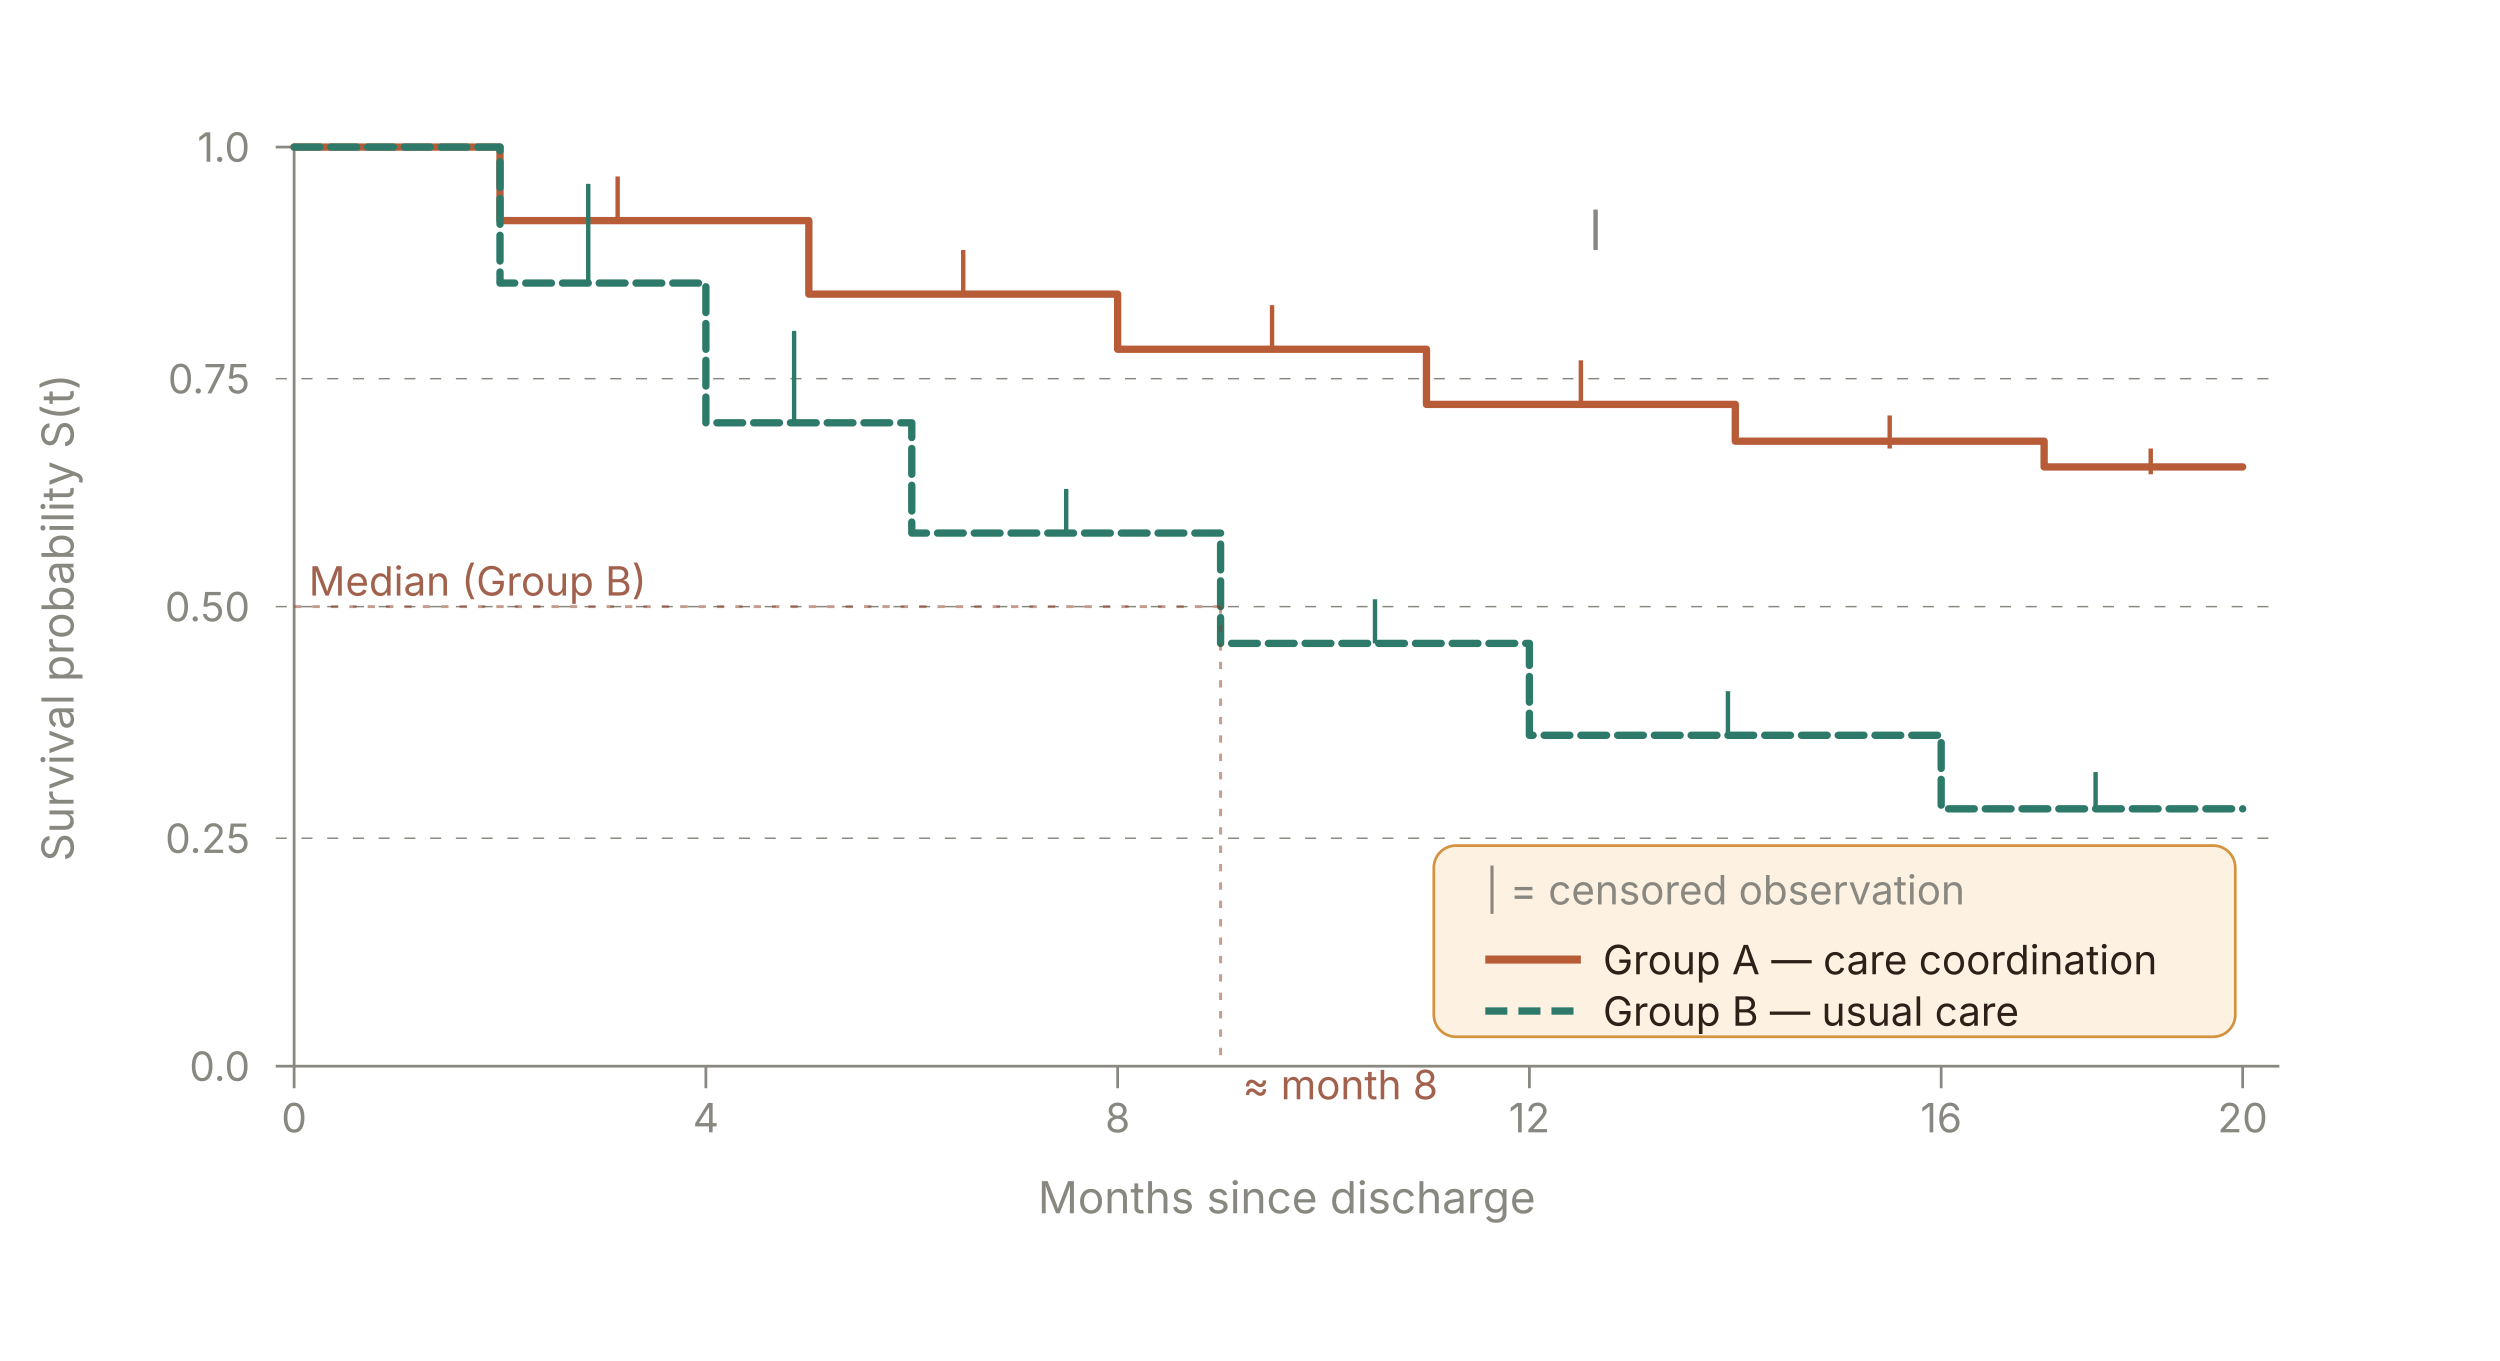
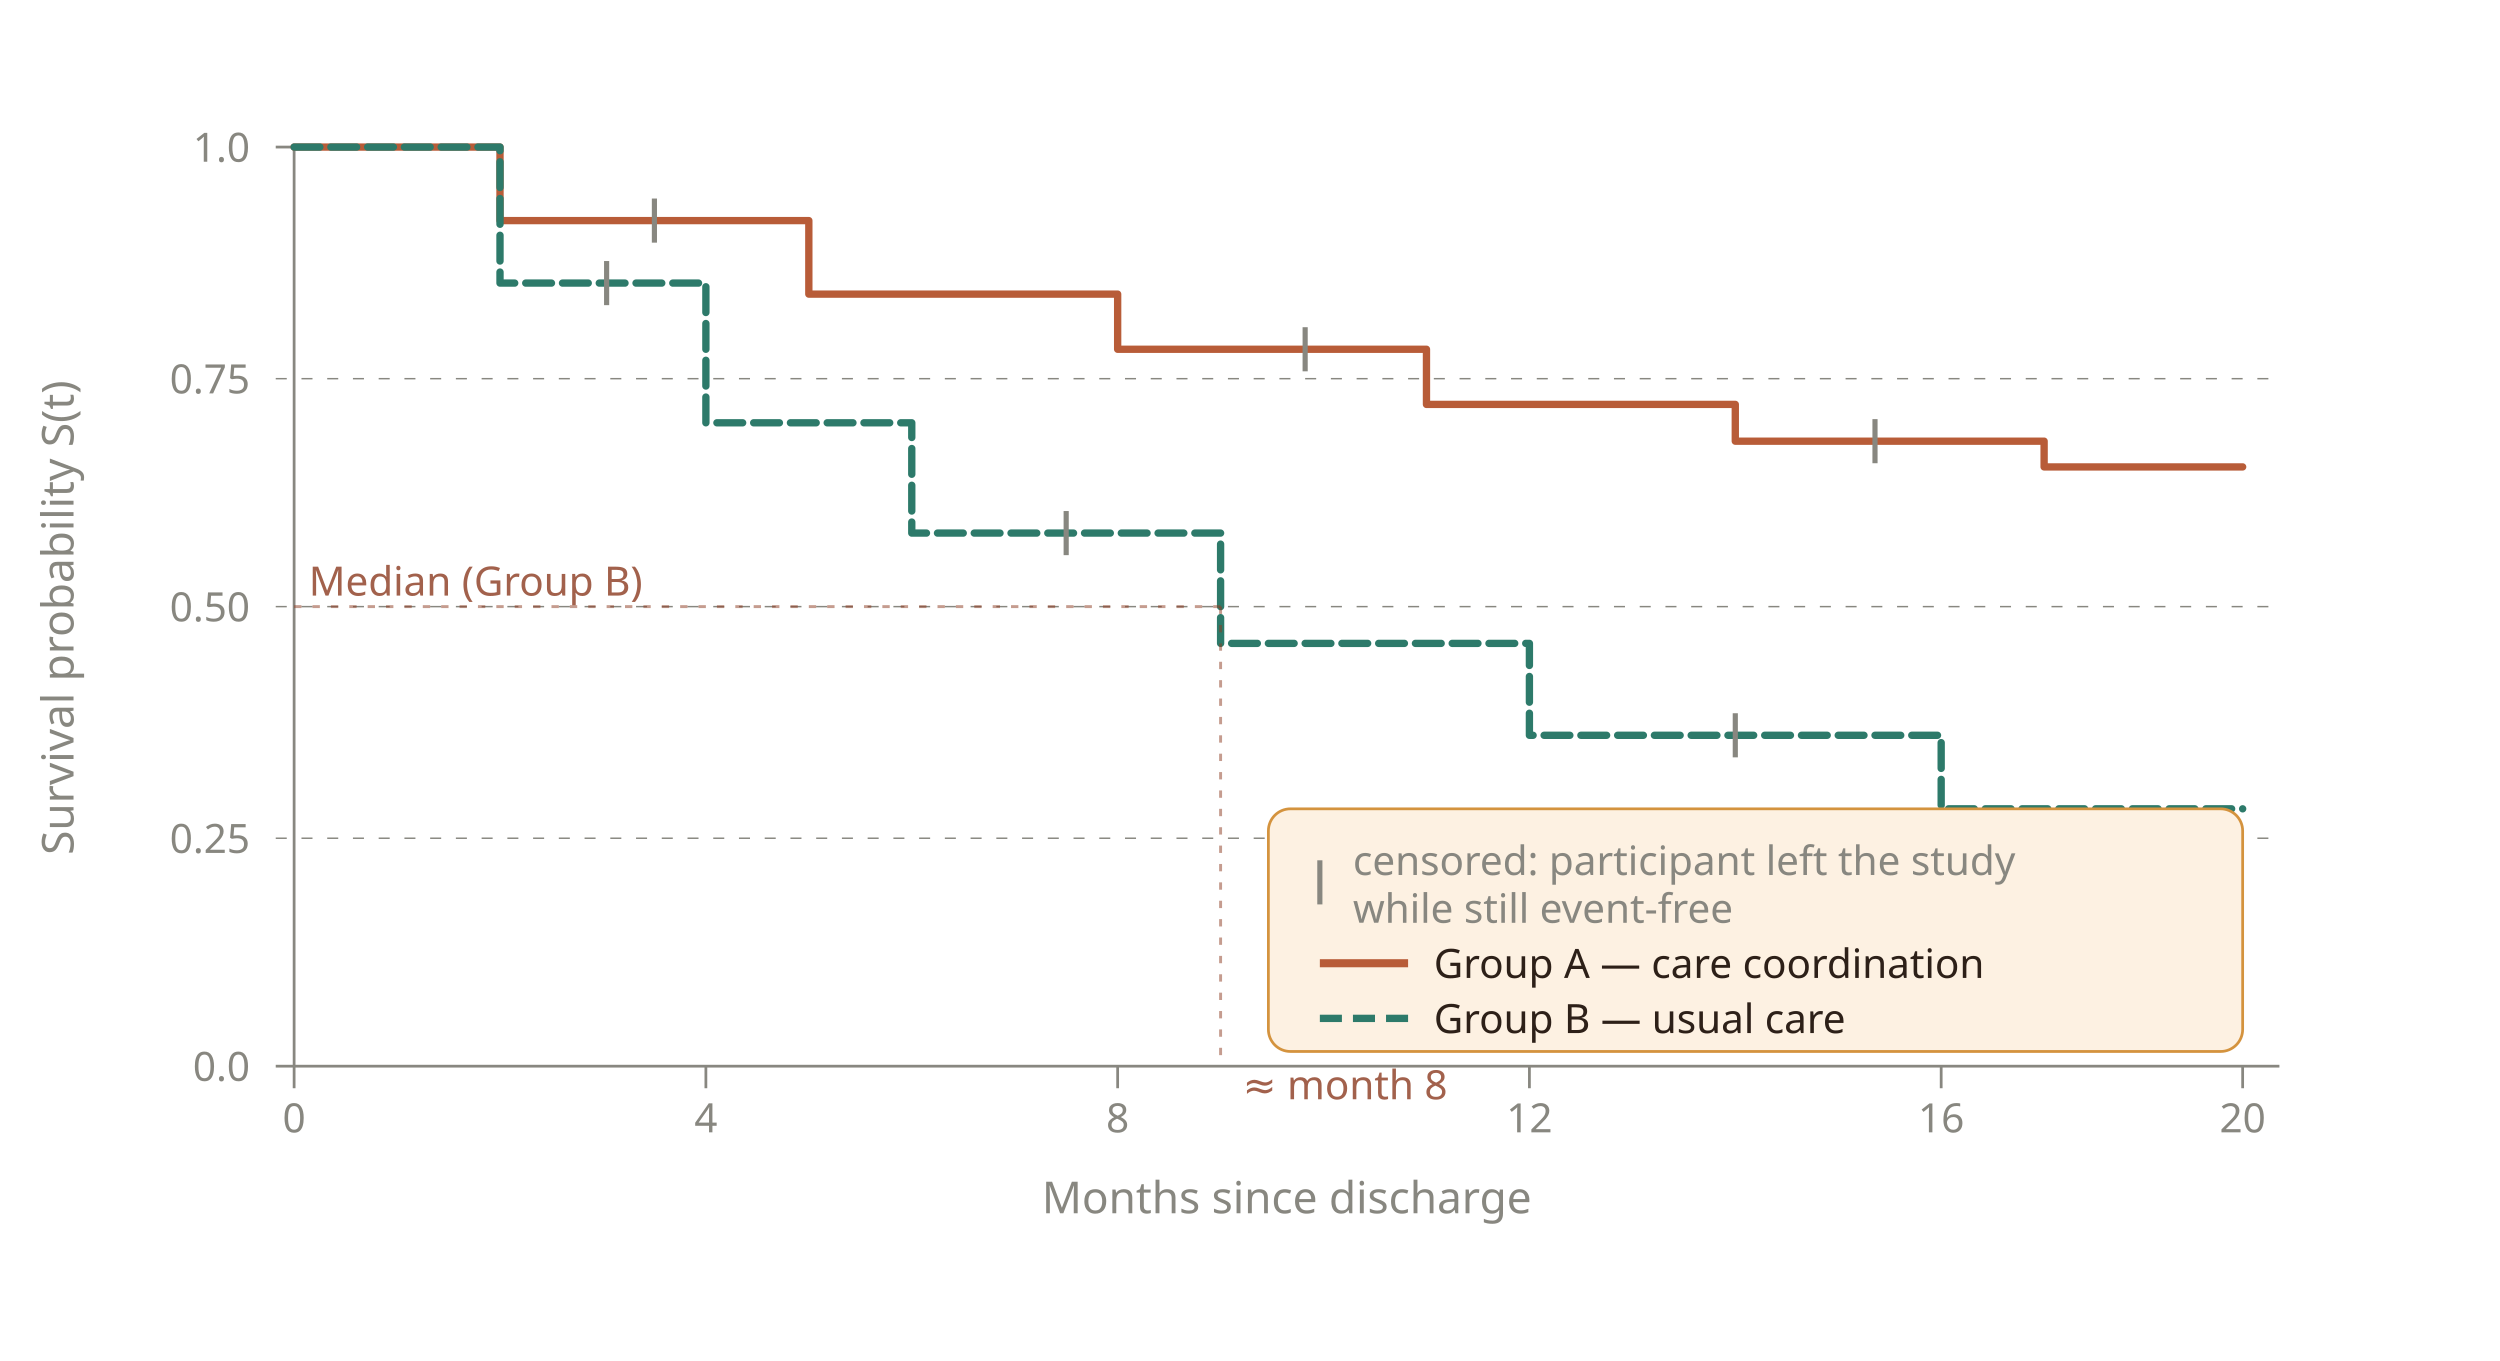
<svg xmlns="http://www.w3.org/2000/svg" width="100%" viewBox="0 0 680 370" role="img">
  <line x1="80" y1="40" x2="80" y2="290" stroke="#888780" stroke-width="0.75" />
  <line x1="80" y1="290" x2="620" y2="290" stroke="#888780" stroke-width="0.75" />
-   <text font-family="-apple-system,BlinkMacSystemFont,Segoe UI,sans-serif" font-size="12" fill="#888780" x="20" y="168" text-anchor="middle" transform="rotate(-90,20,168)">Survival probability S(t)</text>
-   <text font-family="-apple-system,BlinkMacSystemFont,Segoe UI,sans-serif" font-size="12" fill="#888780" x="350" y="330" text-anchor="middle">Months since discharge</text>
+   <text font-family="sans-serif" font-size="12" fill="#888780" x="20" y="168" text-anchor="middle" transform="rotate(-90,20,168)">Survival probability S(t)</text>
+   <text font-family="sans-serif" font-size="12" fill="#888780" x="350" y="330" text-anchor="middle">Months since discharge</text>
  <line x1="75" y1="290" x2="80" y2="290" stroke="#888780" stroke-width="0.75" />
-   <text font-family="-apple-system,BlinkMacSystemFont,Segoe UI,sans-serif" font-size="11" fill="#888780" x="68" y="294" text-anchor="end">0.0</text>
+   <text font-family="sans-serif" font-size="11" fill="#888780" x="68" y="294" text-anchor="end">0.0</text>
  <line x1="75" y1="228" x2="620" y2="228" stroke="#888780" stroke-width="0.4" stroke-dasharray="3 4" />
-   <text font-family="-apple-system,BlinkMacSystemFont,Segoe UI,sans-serif" font-size="11" fill="#888780" x="68" y="232" text-anchor="end">0.25</text>
+   <text font-family="sans-serif" font-size="11" fill="#888780" x="68" y="232" text-anchor="end">0.25</text>
  <line x1="75" y1="165" x2="620" y2="165" stroke="#888780" stroke-width="0.4" stroke-dasharray="3 4" />
-   <text font-family="-apple-system,BlinkMacSystemFont,Segoe UI,sans-serif" font-size="11" fill="#888780" x="68" y="169" text-anchor="end">0.50</text>
+   <text font-family="sans-serif" font-size="11" fill="#888780" x="68" y="169" text-anchor="end">0.50</text>
  <line x1="75" y1="103" x2="620" y2="103" stroke="#888780" stroke-width="0.4" stroke-dasharray="3 4" />
-   <text font-family="-apple-system,BlinkMacSystemFont,Segoe UI,sans-serif" font-size="11" fill="#888780" x="68" y="107" text-anchor="end">0.75</text>
+   <text font-family="sans-serif" font-size="11" fill="#888780" x="68" y="107" text-anchor="end">0.75</text>
  <line x1="75" y1="40" x2="80" y2="40" stroke="#888780" stroke-width="0.75" />
-   <text font-family="-apple-system,BlinkMacSystemFont,Segoe UI,sans-serif" font-size="11" fill="#888780" x="68" y="44" text-anchor="end">1.0</text>
+   <text font-family="sans-serif" font-size="11" fill="#888780" x="68" y="44" text-anchor="end">1.0</text>
  <line x1="80" y1="290" x2="80" y2="296" stroke="#888780" stroke-width="0.75" />
-   <text font-family="-apple-system,BlinkMacSystemFont,Segoe UI,sans-serif" font-size="11" fill="#888780" x="80" y="308" text-anchor="middle">0</text>
+   <text font-family="sans-serif" font-size="11" fill="#888780" x="80" y="308" text-anchor="middle">0</text>
  <line x1="192" y1="290" x2="192" y2="296" stroke="#888780" stroke-width="0.75" />
-   <text font-family="-apple-system,BlinkMacSystemFont,Segoe UI,sans-serif" font-size="11" fill="#888780" x="192" y="308" text-anchor="middle">4</text>
+   <text font-family="sans-serif" font-size="11" fill="#888780" x="192" y="308" text-anchor="middle">4</text>
  <line x1="304" y1="290" x2="304" y2="296" stroke="#888780" stroke-width="0.75" />
-   <text font-family="-apple-system,BlinkMacSystemFont,Segoe UI,sans-serif" font-size="11" fill="#888780" x="304" y="308" text-anchor="middle">8</text>
+   <text font-family="sans-serif" font-size="11" fill="#888780" x="304" y="308" text-anchor="middle">8</text>
  <line x1="416" y1="290" x2="416" y2="296" stroke="#888780" stroke-width="0.75" />
-   <text font-family="-apple-system,BlinkMacSystemFont,Segoe UI,sans-serif" font-size="11" fill="#888780" x="416" y="308" text-anchor="middle">12</text>
+   <text font-family="sans-serif" font-size="11" fill="#888780" x="416" y="308" text-anchor="middle">12</text>
  <line x1="528" y1="290" x2="528" y2="296" stroke="#888780" stroke-width="0.75" />
-   <text font-family="-apple-system,BlinkMacSystemFont,Segoe UI,sans-serif" font-size="11" fill="#888780" x="528" y="308" text-anchor="middle">16</text>
+   <text font-family="sans-serif" font-size="11" fill="#888780" x="528" y="308" text-anchor="middle">16</text>
  <line x1="610" y1="290" x2="610" y2="296" stroke="#888780" stroke-width="0.75" />
-   <text font-family="-apple-system,BlinkMacSystemFont,Segoe UI,sans-serif" font-size="11" fill="#888780" x="610" y="308" text-anchor="middle">20</text>
+   <text font-family="sans-serif" font-size="11" fill="#888780" x="610" y="308" text-anchor="middle">20</text>
  <polyline fill="none" stroke="#B85C38" stroke-width="2" stroke-linecap="round" stroke-linejoin="round" points="80,40 136,40 136,60 220,60 220,80 304,80 304,95 388,95 388,110 472,110 472,120 556,120 556,127 610,127" />
-   <line x1="168" y1="48" x2="168" y2="60" stroke="#B85C38" stroke-width="1.2" />
-   <line x1="262" y1="68" x2="262" y2="80" stroke="#B85C38" stroke-width="1.2" />
-   <line x1="346" y1="83" x2="346" y2="95" stroke="#B85C38" stroke-width="1.2" />
-   <line x1="430" y1="98" x2="430" y2="110" stroke="#B85C38" stroke-width="1.2" />
-   <line x1="514" y1="113" x2="514" y2="122" stroke="#B85C38" stroke-width="1.2" />
-   <line x1="585" y1="122" x2="585" y2="129" stroke="#B85C38" stroke-width="1.2" />
+   <line x1="178" y1="54" x2="178" y2="66" stroke="#888780" stroke-width="1.4" />
+   <line x1="355" y1="89" x2="355" y2="101" stroke="#888780" stroke-width="1.4" />
+   <line x1="510" y1="114" x2="510" y2="126" stroke="#888780" stroke-width="1.4" />
  <polyline fill="none" stroke="#2D7A6A" stroke-width="2" stroke-dasharray="7 3" stroke-linecap="round" stroke-linejoin="round" points="80,40 136,40 136,77 192,77 192,115 248,115 248,145 332,145 332,175 416,175 416,200 528,200 528,220 610,220" />
-   <line x1="160" y1="50" x2="160" y2="77" stroke="#2D7A6A" stroke-width="1.2" />
-   <line x1="216" y1="90" x2="216" y2="115" stroke="#2D7A6A" stroke-width="1.2" />
-   <line x1="290" y1="133" x2="290" y2="145" stroke="#2D7A6A" stroke-width="1.2" />
-   <line x1="374" y1="163" x2="374" y2="175" stroke="#2D7A6A" stroke-width="1.2" />
-   <line x1="470" y1="188" x2="470" y2="200" stroke="#2D7A6A" stroke-width="1.2" />
-   <line x1="570" y1="210" x2="570" y2="220" stroke="#2D7A6A" stroke-width="1.2" />
+   <line x1="165" y1="71" x2="165" y2="83" stroke="#888780" stroke-width="1.4" />
+   <line x1="290" y1="139" x2="290" y2="151" stroke="#888780" stroke-width="1.4" />
+   <line x1="472" y1="194" x2="472" y2="206" stroke="#888780" stroke-width="1.4" />
  <line x1="80" y1="165" x2="332" y2="165" stroke="#8B3A1F" stroke-width="0.8" stroke-dasharray="2 3" opacity="0.5" />
  <line x1="332" y1="165" x2="332" y2="290" stroke="#8B3A1F" stroke-width="0.8" stroke-dasharray="2 3" opacity="0.5" />
-   <text font-family="-apple-system,BlinkMacSystemFont,Segoe UI,sans-serif" font-size="11" fill="#8B3A1F" opacity="0.8" x="338" y="299">≈ month 8</text>
-   <text font-family="-apple-system,BlinkMacSystemFont,Segoe UI,sans-serif" font-size="11" fill="#8B3A1F" opacity="0.8" x="84" y="162">Median (Group B)</text>
-   <rect x="390" y="230" width="218" height="52" rx="6" fill="#FDF1E2" stroke="#D4933E" stroke-width="0.75" />
-   <line x1="434" y1="57" x2="434" y2="68" stroke="#888780" stroke-width="1.2" />
-   <text font-family="-apple-system,BlinkMacSystemFont,Segoe UI,sans-serif" font-size="11" fill="#888780" x="404" y="246">| = censored observation</text>
-   <line x1="404" y1="261" x2="430" y2="261" stroke="#B85C38" stroke-width="2.2" />
-   <text font-family="-apple-system,BlinkMacSystemFont,Segoe UI,sans-serif" font-size="11" fill="#2D2018" x="436" y="265">Group A — care coordination</text>
-   <line x1="404" y1="275" x2="430" y2="275" stroke="#2D7A6A" stroke-width="2" stroke-dasharray="6 3" />
-   <text font-family="-apple-system,BlinkMacSystemFont,Segoe UI,sans-serif" font-size="11" fill="#2D2018" x="436" y="279">Group B — usual care</text>
+   <text font-family="sans-serif" font-size="11" fill="#8B3A1F" opacity="0.8" x="338" y="299">≈ month 8</text>
+   <text font-family="sans-serif" font-size="11" fill="#8B3A1F" opacity="0.8" x="84" y="162">Median (Group B)</text>
+   <rect x="345" y="220" width="265" height="66" rx="6" fill="#FDF1E2" stroke="#D4933E" stroke-width="0.75" />
+   <line x1="359" y1="234" x2="359" y2="246" stroke="#888780" stroke-width="1.4" />
+   <text font-family="sans-serif" font-size="11" fill="#888780" x="368" y="238">censored: participant left the study</text>
+   <text font-family="sans-serif" font-size="11" fill="#888780" x="368" y="251">while still event-free</text>
+   <line x1="359" y1="262" x2="383" y2="262" stroke="#B85C38" stroke-width="2.2" />
+   <text font-family="sans-serif" font-size="11" fill="#2D2018" x="390" y="266">Group A — care coordination</text>
+   <line x1="359" y1="277" x2="383" y2="277" stroke="#2D7A6A" stroke-width="2" stroke-dasharray="6 3" />
+   <text font-family="sans-serif" font-size="11" fill="#2D2018" x="390" y="281">Group B — usual care</text>
</svg>
